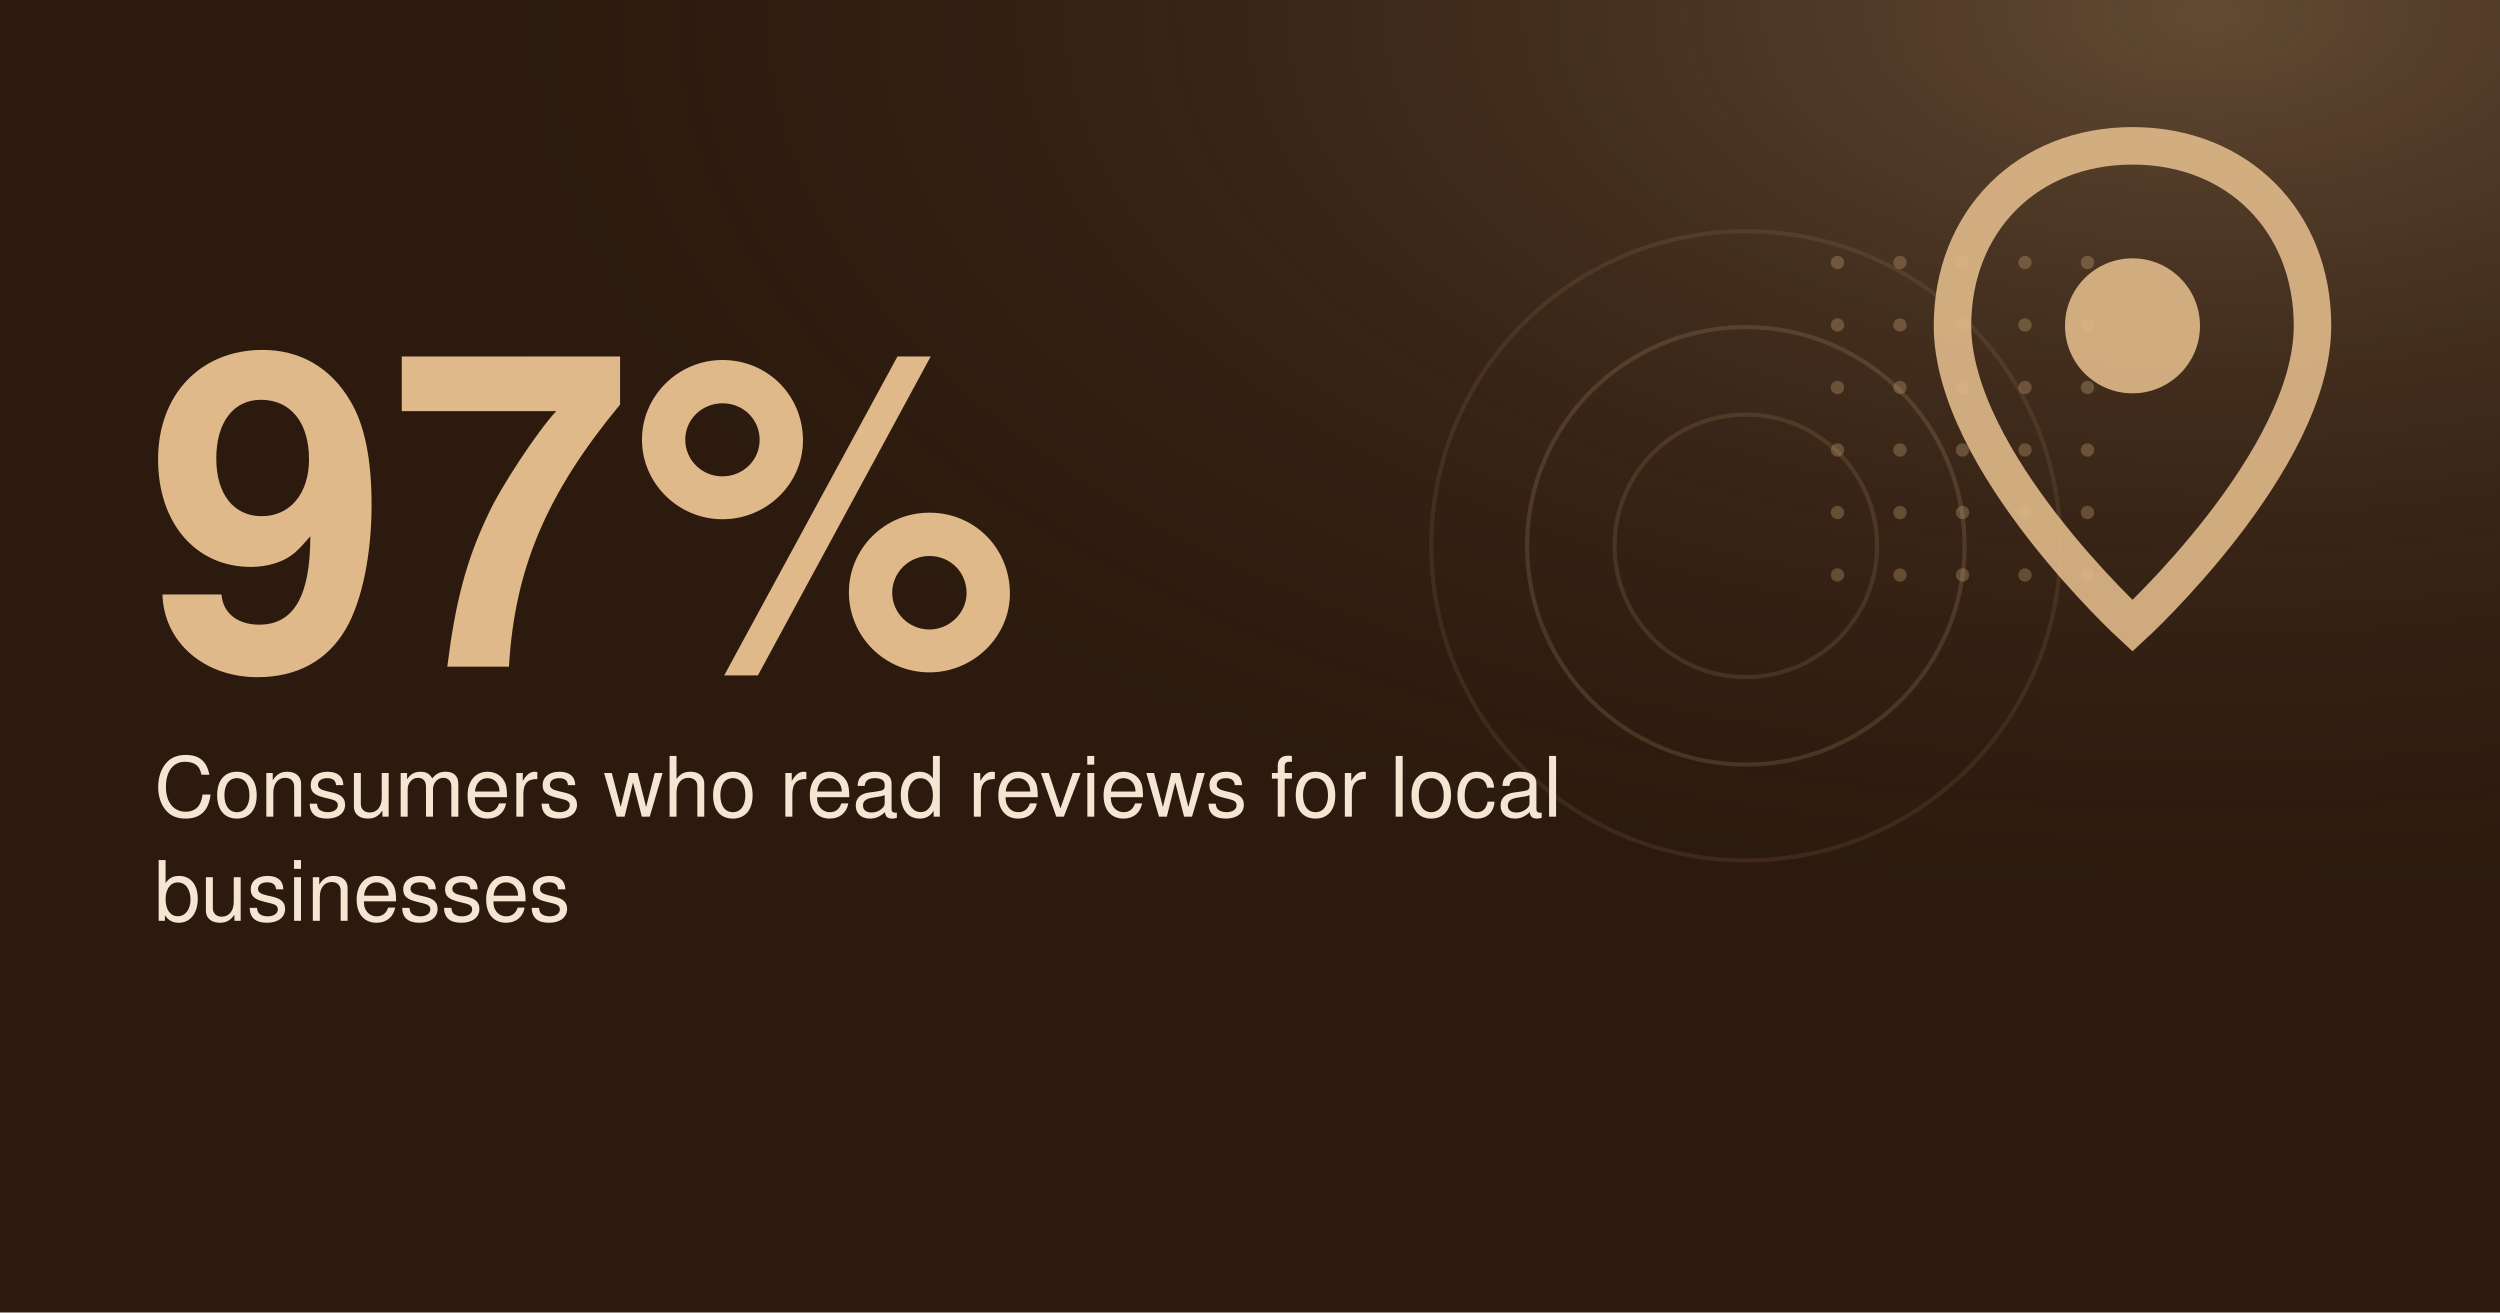
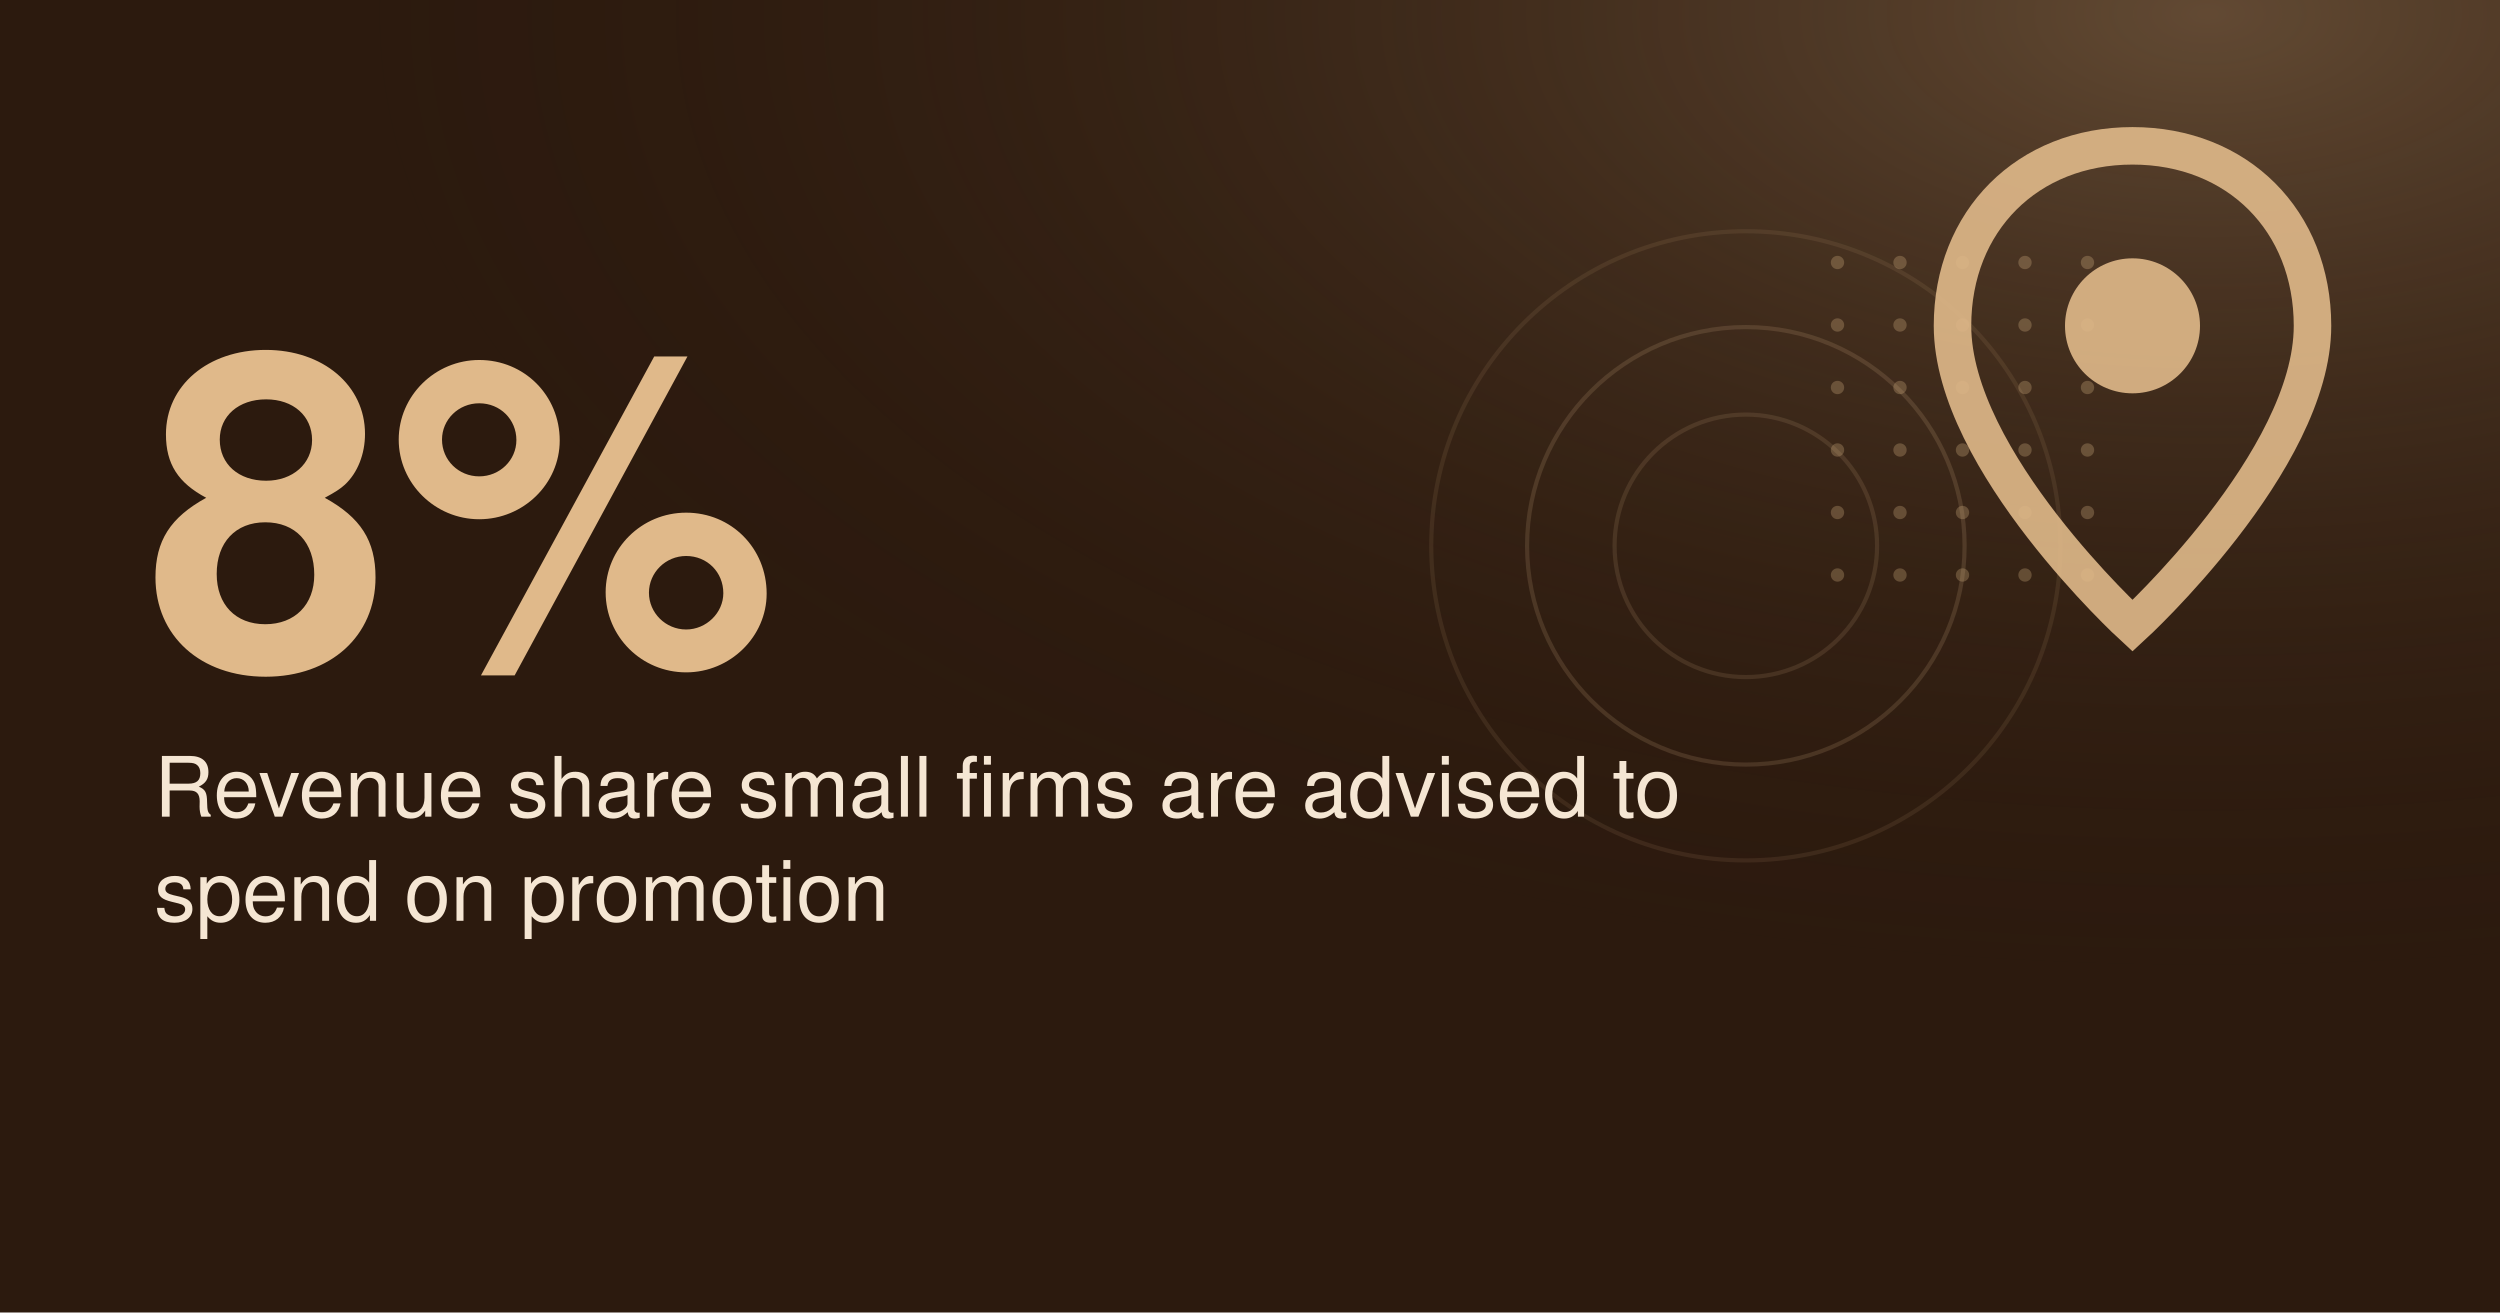
<svg xmlns="http://www.w3.org/2000/svg" width="1200" height="630" viewBox="0 0 1200 630" role="img" aria-label="Growth Hacking for Local Business: 6 Low-Cost Tactics">
  <defs>
    <radialGradient id="g" cx="88%" cy="1%" r="75%">
      <stop offset="0" stop-color="#e0b98a" stop-opacity="0.30" />
      <stop offset="1" stop-color="#2c1a0e" stop-opacity="0" />
    </radialGradient>
  </defs>
  <rect width="1200" height="630" fill="#2c1a0e" />
  <rect width="1200" height="630" fill="url(#g)" />
  <circle cx="882" cy="126" r="3.2" fill="#e0b98a" fill-opacity="0.28" />
  <circle cx="882" cy="156" r="3.2" fill="#e0b98a" fill-opacity="0.28" />
  <circle cx="882" cy="186" r="3.2" fill="#e0b98a" fill-opacity="0.28" />
  <circle cx="882" cy="216" r="3.2" fill="#e0b98a" fill-opacity="0.28" />
  <circle cx="882" cy="246" r="3.2" fill="#e0b98a" fill-opacity="0.28" />
  <circle cx="882" cy="276" r="3.2" fill="#e0b98a" fill-opacity="0.28" />
  <circle cx="912" cy="126" r="3.2" fill="#e0b98a" fill-opacity="0.28" />
  <circle cx="912" cy="156" r="3.2" fill="#e0b98a" fill-opacity="0.28" />
  <circle cx="912" cy="186" r="3.2" fill="#e0b98a" fill-opacity="0.28" />
  <circle cx="912" cy="216" r="3.2" fill="#e0b98a" fill-opacity="0.28" />
  <circle cx="912" cy="246" r="3.2" fill="#e0b98a" fill-opacity="0.28" />
  <circle cx="912" cy="276" r="3.2" fill="#e0b98a" fill-opacity="0.28" />
  <circle cx="942" cy="126" r="3.2" fill="#e0b98a" fill-opacity="0.28" />
  <circle cx="942" cy="156" r="3.2" fill="#e0b98a" fill-opacity="0.28" />
  <circle cx="942" cy="186" r="3.2" fill="#e0b98a" fill-opacity="0.28" />
  <circle cx="942" cy="216" r="3.2" fill="#e0b98a" fill-opacity="0.28" />
  <circle cx="942" cy="246" r="3.2" fill="#e0b98a" fill-opacity="0.28" />
  <circle cx="942" cy="276" r="3.2" fill="#e0b98a" fill-opacity="0.28" />
  <circle cx="972" cy="126" r="3.2" fill="#e0b98a" fill-opacity="0.28" />
  <circle cx="972" cy="156" r="3.2" fill="#e0b98a" fill-opacity="0.28" />
  <circle cx="972" cy="186" r="3.2" fill="#e0b98a" fill-opacity="0.28" />
  <circle cx="972" cy="216" r="3.2" fill="#e0b98a" fill-opacity="0.28" />
  <circle cx="972" cy="246" r="3.2" fill="#e0b98a" fill-opacity="0.28" />
  <circle cx="972" cy="276" r="3.2" fill="#e0b98a" fill-opacity="0.28" />
  <circle cx="1002" cy="126" r="3.2" fill="#e0b98a" fill-opacity="0.28" />
  <circle cx="1002" cy="156" r="3.2" fill="#e0b98a" fill-opacity="0.28" />
  <circle cx="1002" cy="186" r="3.2" fill="#e0b98a" fill-opacity="0.28" />
  <circle cx="1002" cy="216" r="3.2" fill="#e0b98a" fill-opacity="0.28" />
  <circle cx="1002" cy="246" r="3.2" fill="#e0b98a" fill-opacity="0.28" />
  <circle cx="1002" cy="276" r="3.2" fill="#e0b98a" fill-opacity="0.28" />
  <circle cx="838" cy="262" r="63" fill="none" stroke="#e0b98a" stroke-opacity="0.13" stroke-width="2" />
  <circle cx="838" cy="262" r="105" fill="none" stroke="#e0b98a" stroke-opacity="0.16" stroke-width="2" />
  <circle cx="838" cy="262" r="151" fill="none" stroke="#e0b98a" stroke-opacity="0.10" stroke-width="2" />
  <g transform="translate(930 70) scale(3.6)" opacity="0.9">
    <path d="M26 0C12 0 2 10 2 24c0 18 24 40 24 40s24-22 24-40C50 10 40 0 26 0z" fill="none" stroke="#e0b98a" stroke-width="5" />
    <circle cx="26" cy="24" r="9" fill="#e0b98a" />
  </g>
-   <text x="70" y="320" font-family="Helvetica, Arial, sans-serif" font-size="210" font-weight="800" fill="#e0b98a">97%</text>
-   <text x="74" y="392" font-family="Helvetica, Arial, sans-serif" font-size="40" fill="#f5e6d3">Consumers who read reviews for local</text>
-   <text x="74" y="442" font-family="Helvetica, Arial, sans-serif" font-size="40" fill="#f5e6d3">businesses</text>
+   <text x="70" y="320" font-family="Helvetica, Arial, sans-serif" font-size="210" font-weight="800" fill="#e0b98a">8%</text>
+   <text x="74" y="392" font-family="Helvetica, Arial, sans-serif" font-size="40" fill="#f5e6d3">Revenue share small firms are advised to</text>
+   <text x="74" y="442" font-family="Helvetica, Arial, sans-serif" font-size="40" fill="#f5e6d3">spend on promotion</text>
</svg>
